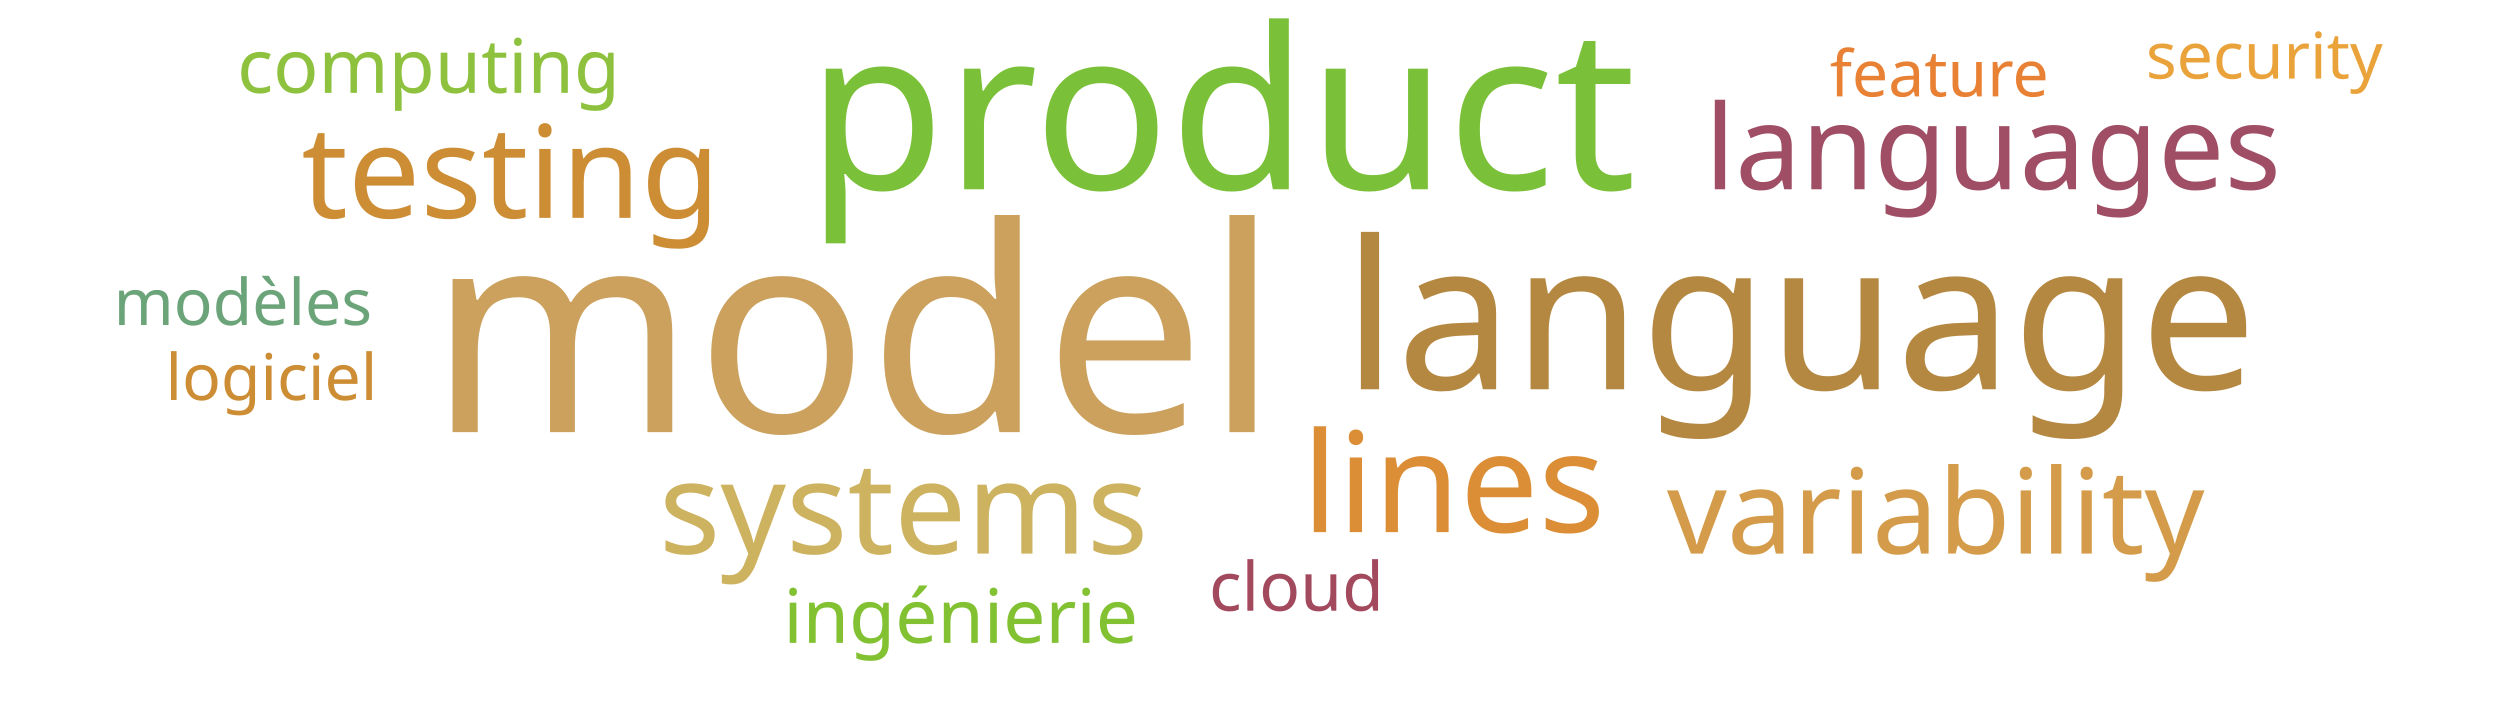
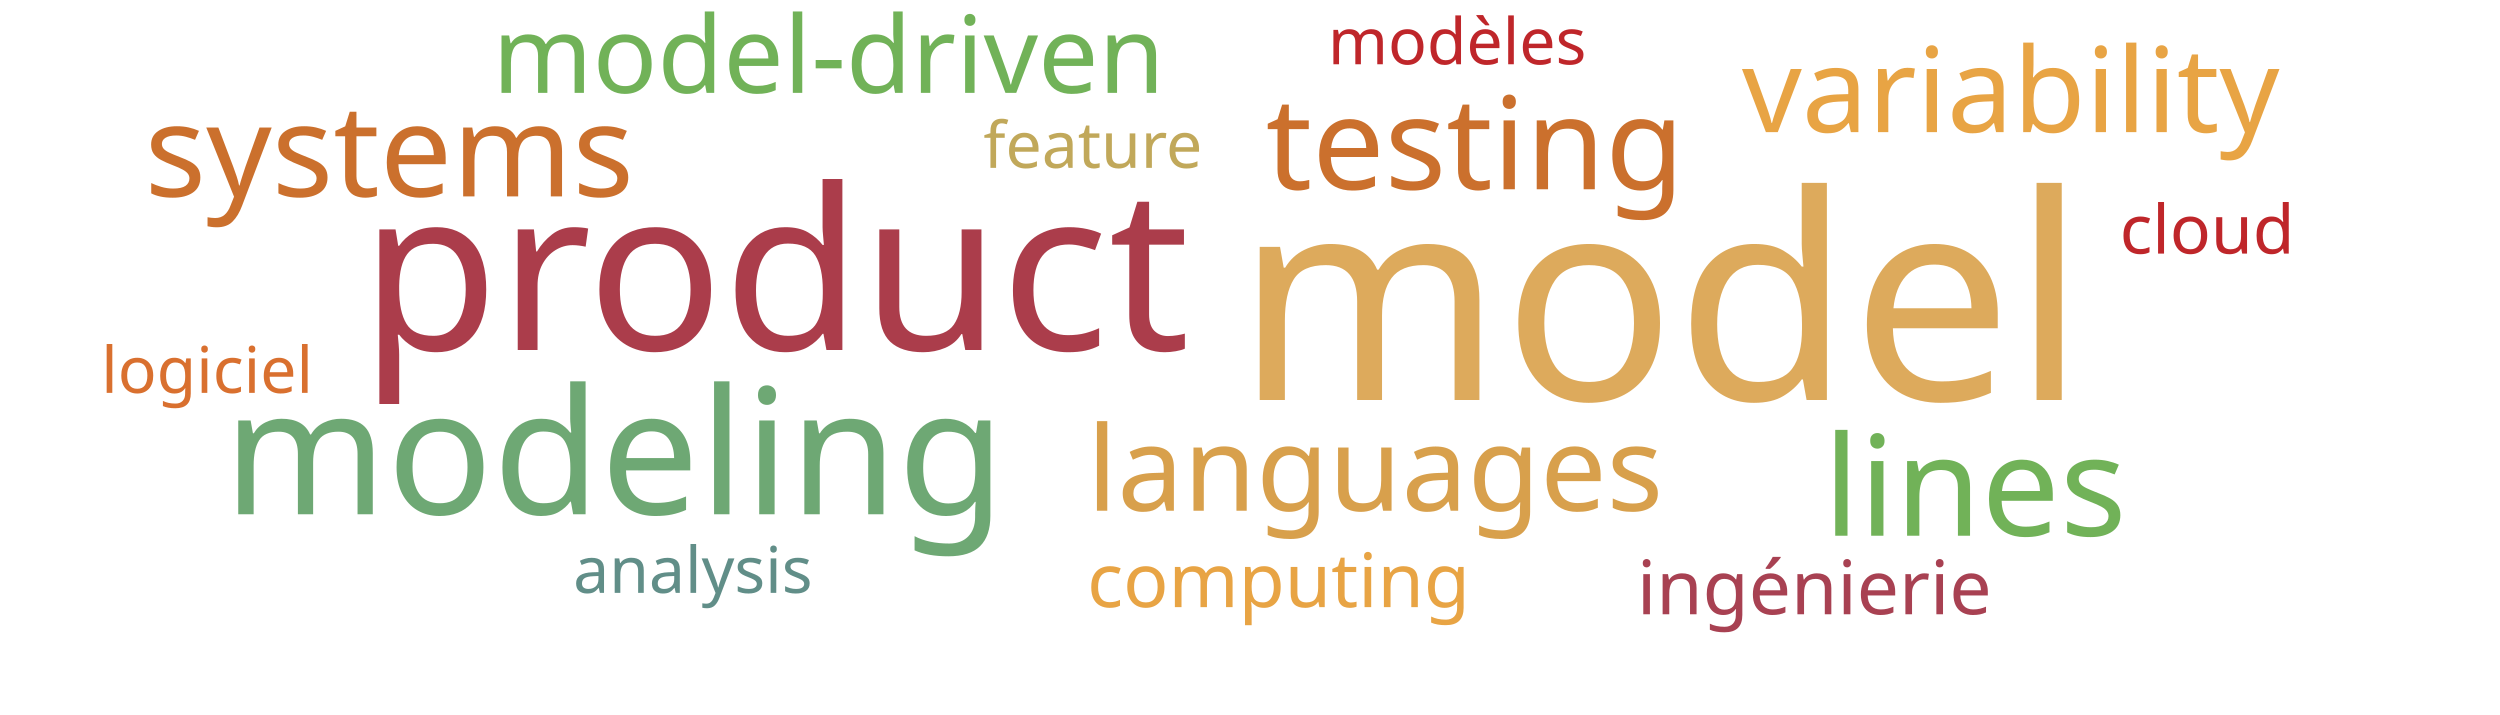
<svg xmlns="http://www.w3.org/2000/svg" width="700" height="200">
  <g transform="translate(350, 100)">
-     <text text-anchor="middle" style="font-family: Impact; font-size: 80px; fill: #cba15d" transform="translate(-111,21)rotate(0)">model</text>
-     <text text-anchor="middle" style="font-family: Impact; font-size: 63px; fill: #7bc039" transform="translate(-8,-47)rotate(0)">product</text>
-     <text text-anchor="middle" style="font-family: Impact; font-size: 58px; fill: #b58842" transform="translate(154,9)rotate(0)">language</text>
-     <text text-anchor="middle" style="font-family: Impact; font-size: 39px; fill: #dc8e37" transform="translate(57,49)rotate(0)">lines</text>
-     <text text-anchor="middle" style="font-family: Impact; font-size: 36px; fill: #cc8d34" transform="translate(-207,-39)rotate(0)">testing</text>
-     <text text-anchor="middle" style="font-family: Impact; font-size: 36px; fill: #cdb25f" transform="translate(-97,55)rotate(0)">systems</text>
-     <text text-anchor="middle" style="font-family: Impact; font-size: 33px; fill: #d49c4a" transform="translate(192,55)rotate(0)">variability</text>
-     <text text-anchor="middle" style="font-family: Impact; font-size: 33px; fill: #9f4e66" transform="translate(208,-47)rotate(0)">languages</text>
-     <text text-anchor="middle" style="font-family: Impact; font-size: 21px; fill: #82c131" transform="translate(-81,80)rotate(0)">ingénierie</text>
-     <text text-anchor="middle" style="font-family: Impact; font-size: 21px; fill: #8ec23e" transform="translate(-230,-74)rotate(0)">computing</text>
-     <text text-anchor="middle" style="font-family: Impact; font-size: 19px; fill: #a3495e" transform="translate(13,71)rotate(0)">cloud</text>
-     <text text-anchor="middle" style="font-family: Impact; font-size: 18px; fill: #6ca47a" transform="translate(-282,-9)rotate(0)">modèles</text>
-     <text text-anchor="middle" style="font-family: Impact; font-size: 18px; fill: #cc8d34" transform="translate(-274,12)rotate(0)">logiciel</text>
-     <text text-anchor="middle" style="font-family: Impact; font-size: 18px; fill: #e98135" transform="translate(193,-73)rotate(0)">feature</text>
-     <text text-anchor="middle" style="font-family: Impact; font-size: 18px; fill: #eaa23b" transform="translate(284,-78)rotate(0)">security</text>
+     <text text-anchor="middle" style="font-family: Impact; font-size: 80px; fill: #ddaa5c" transform="translate(115,12)rotate(0)">model</text>
+     <text text-anchor="middle" style="font-family: Impact; font-size: 63px; fill: #ab3d4b" transform="translate(-133,-2)rotate(0)">product</text>
+     <text text-anchor="middle" style="font-family: Impact; font-size: 49px; fill: #6ea874" transform="translate(-178,44)rotate(0)">modeling</text>
+     <text text-anchor="middle" style="font-family: Impact; font-size: 39px; fill: #71b258" transform="translate(203,50)rotate(0)">lines</text>
+     <text text-anchor="middle" style="font-family: Impact; font-size: 36px; fill: #cb702d" transform="translate(63,-47)rotate(0)">testing</text>
+     <text text-anchor="middle" style="font-family: Impact; font-size: 36px; fill: #cb702d" transform="translate(-241,-45)rotate(0)">systems</text>
+     <text text-anchor="middle" style="font-family: Impact; font-size: 33px; fill: #e8a444" transform="translate(213,-63)rotate(0)">variability</text>
+     <text text-anchor="middle" style="font-family: Impact; font-size: 33px; fill: #d8a04c" transform="translate(35,43)rotate(0)">languages</text>
+     <text text-anchor="middle" style="font-family: Impact; font-size: 30px; fill: #71b258" transform="translate(-118,-74)rotate(0)">model-driven</text>
+     <text text-anchor="middle" style="font-family: Impact; font-size: 21px; fill: #a84152" transform="translate(158,72)rotate(0)">ingénierie</text>
+     <text text-anchor="middle" style="font-family: Impact; font-size: 21px; fill: #e8a444" transform="translate(8,70)rotate(0)">computing</text>
+     <text text-anchor="middle" style="font-family: Impact; font-size: 19px; fill: #bf262a" transform="translate(268,-29)rotate(0)">cloud</text>
+     <text text-anchor="middle" style="font-family: Impact; font-size: 18px; fill: #bf262a" transform="translate(58,-82)rotate(0)">modèles</text>
+     <text text-anchor="middle" style="font-family: Impact; font-size: 18px; fill: #d9702f" transform="translate(-292,10)rotate(0)">logiciel</text>
+     <text text-anchor="middle" style="font-family: Impact; font-size: 18px; fill: #c1a85a" transform="translate(-44,-53)rotate(0)">feature</text>
+     <text text-anchor="middle" style="font-family: Impact; font-size: 18px; fill: #618e88" transform="translate(-156,66)rotate(0)">analysis</text>
  </g>
</svg>
